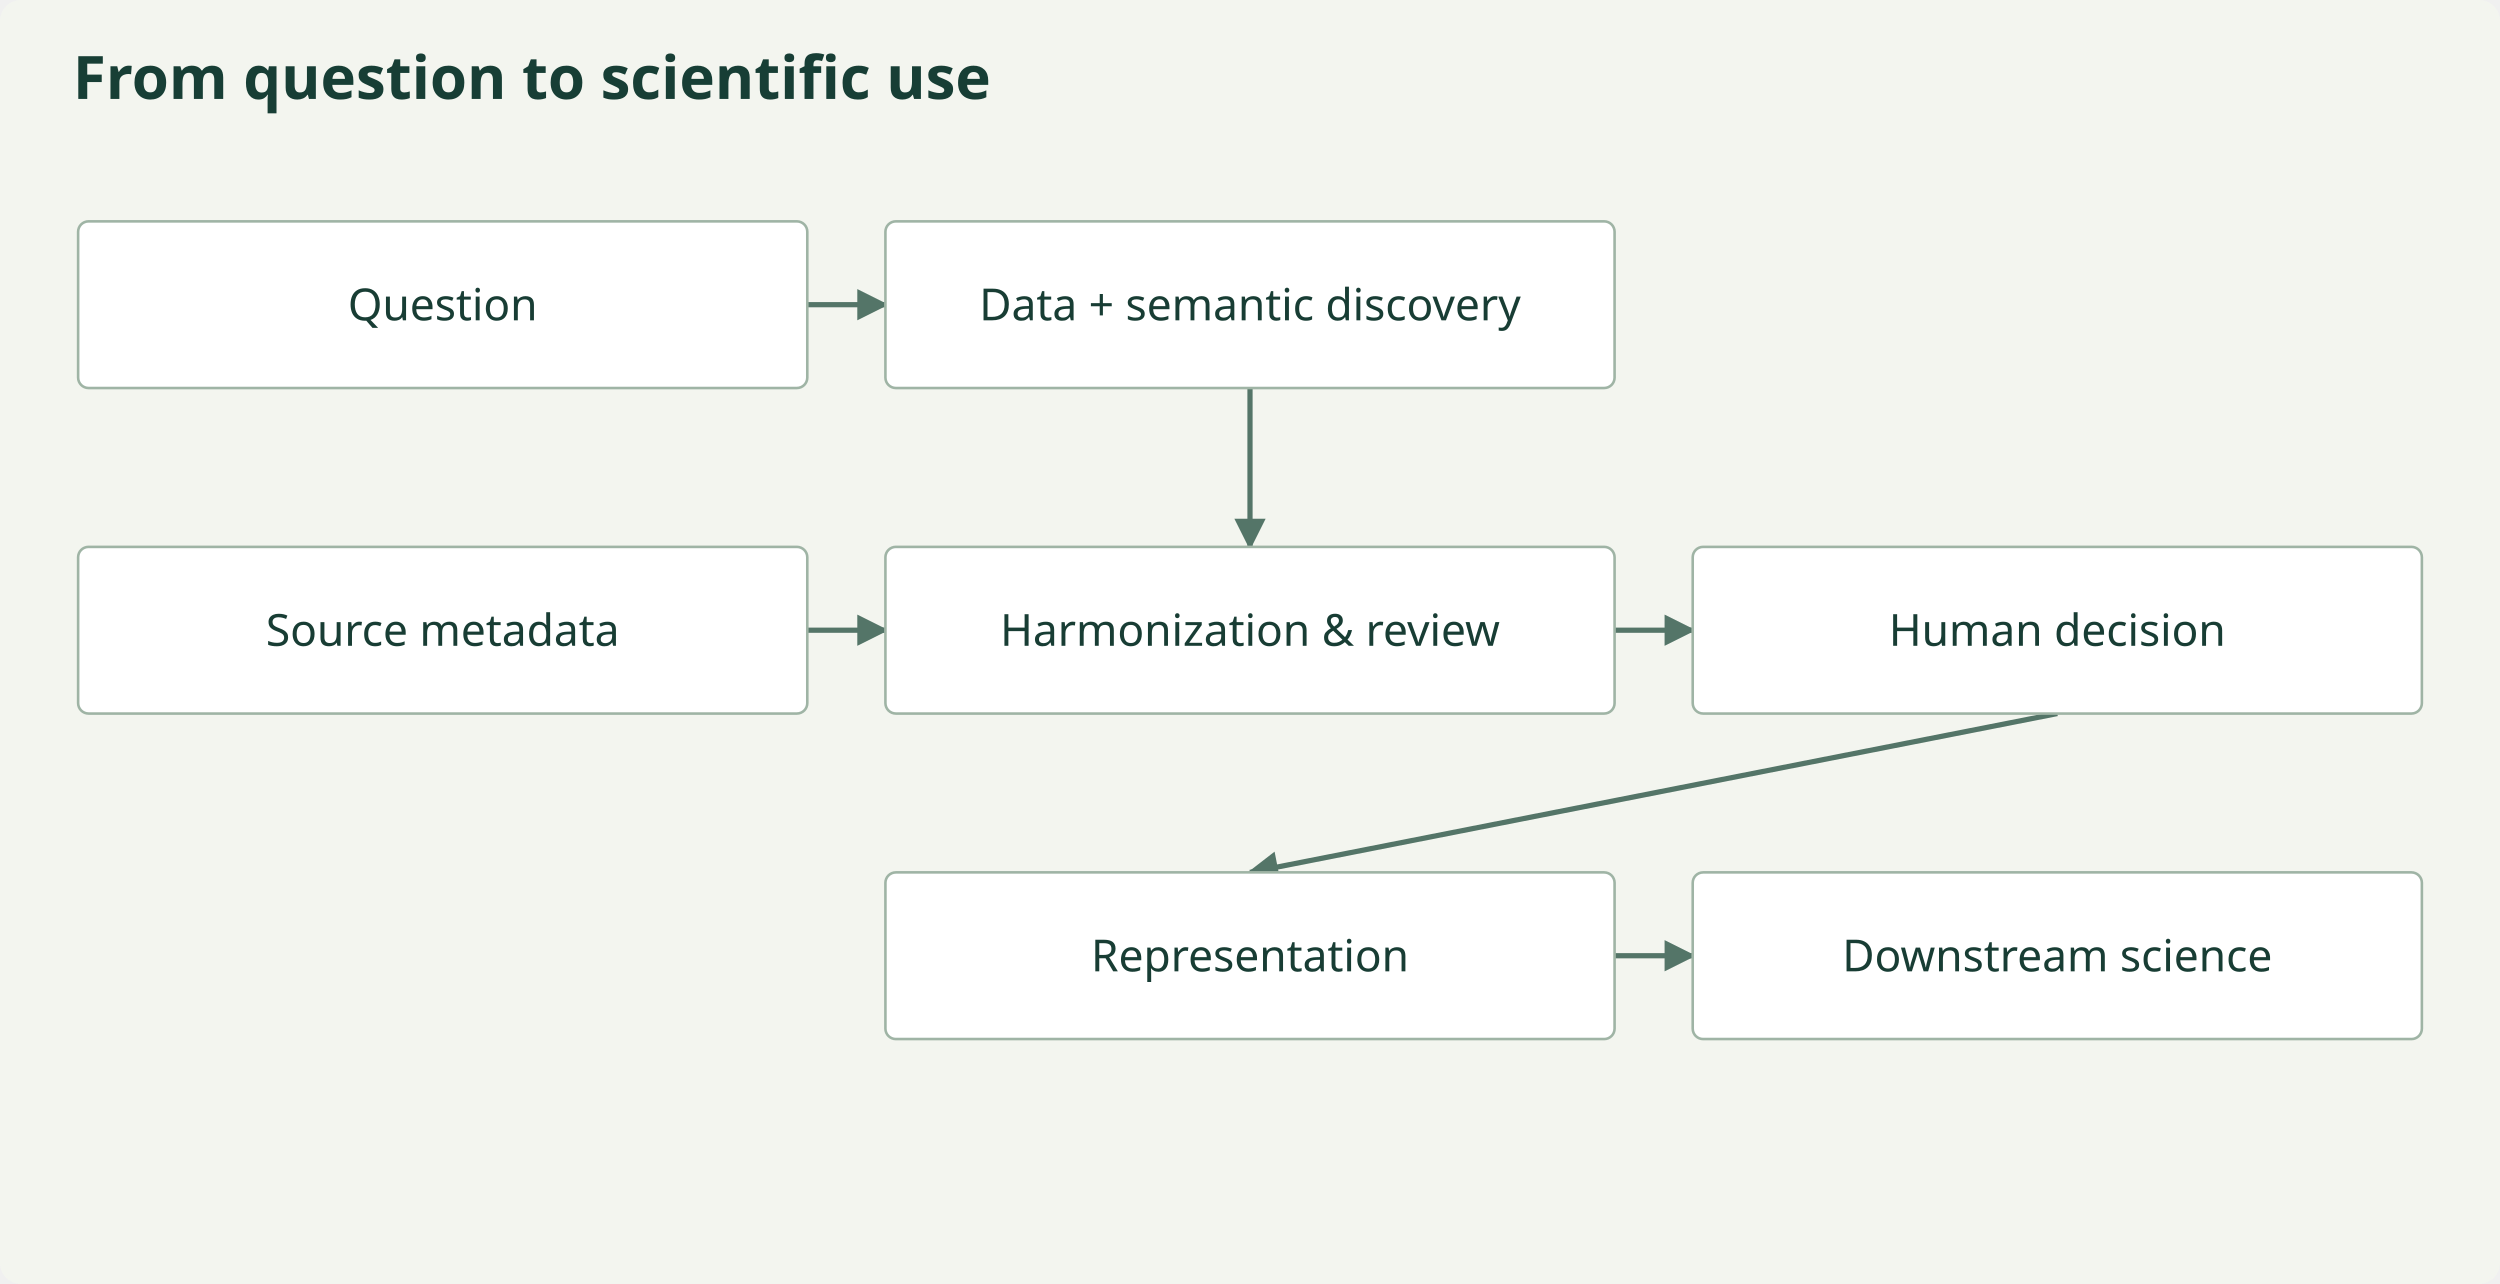
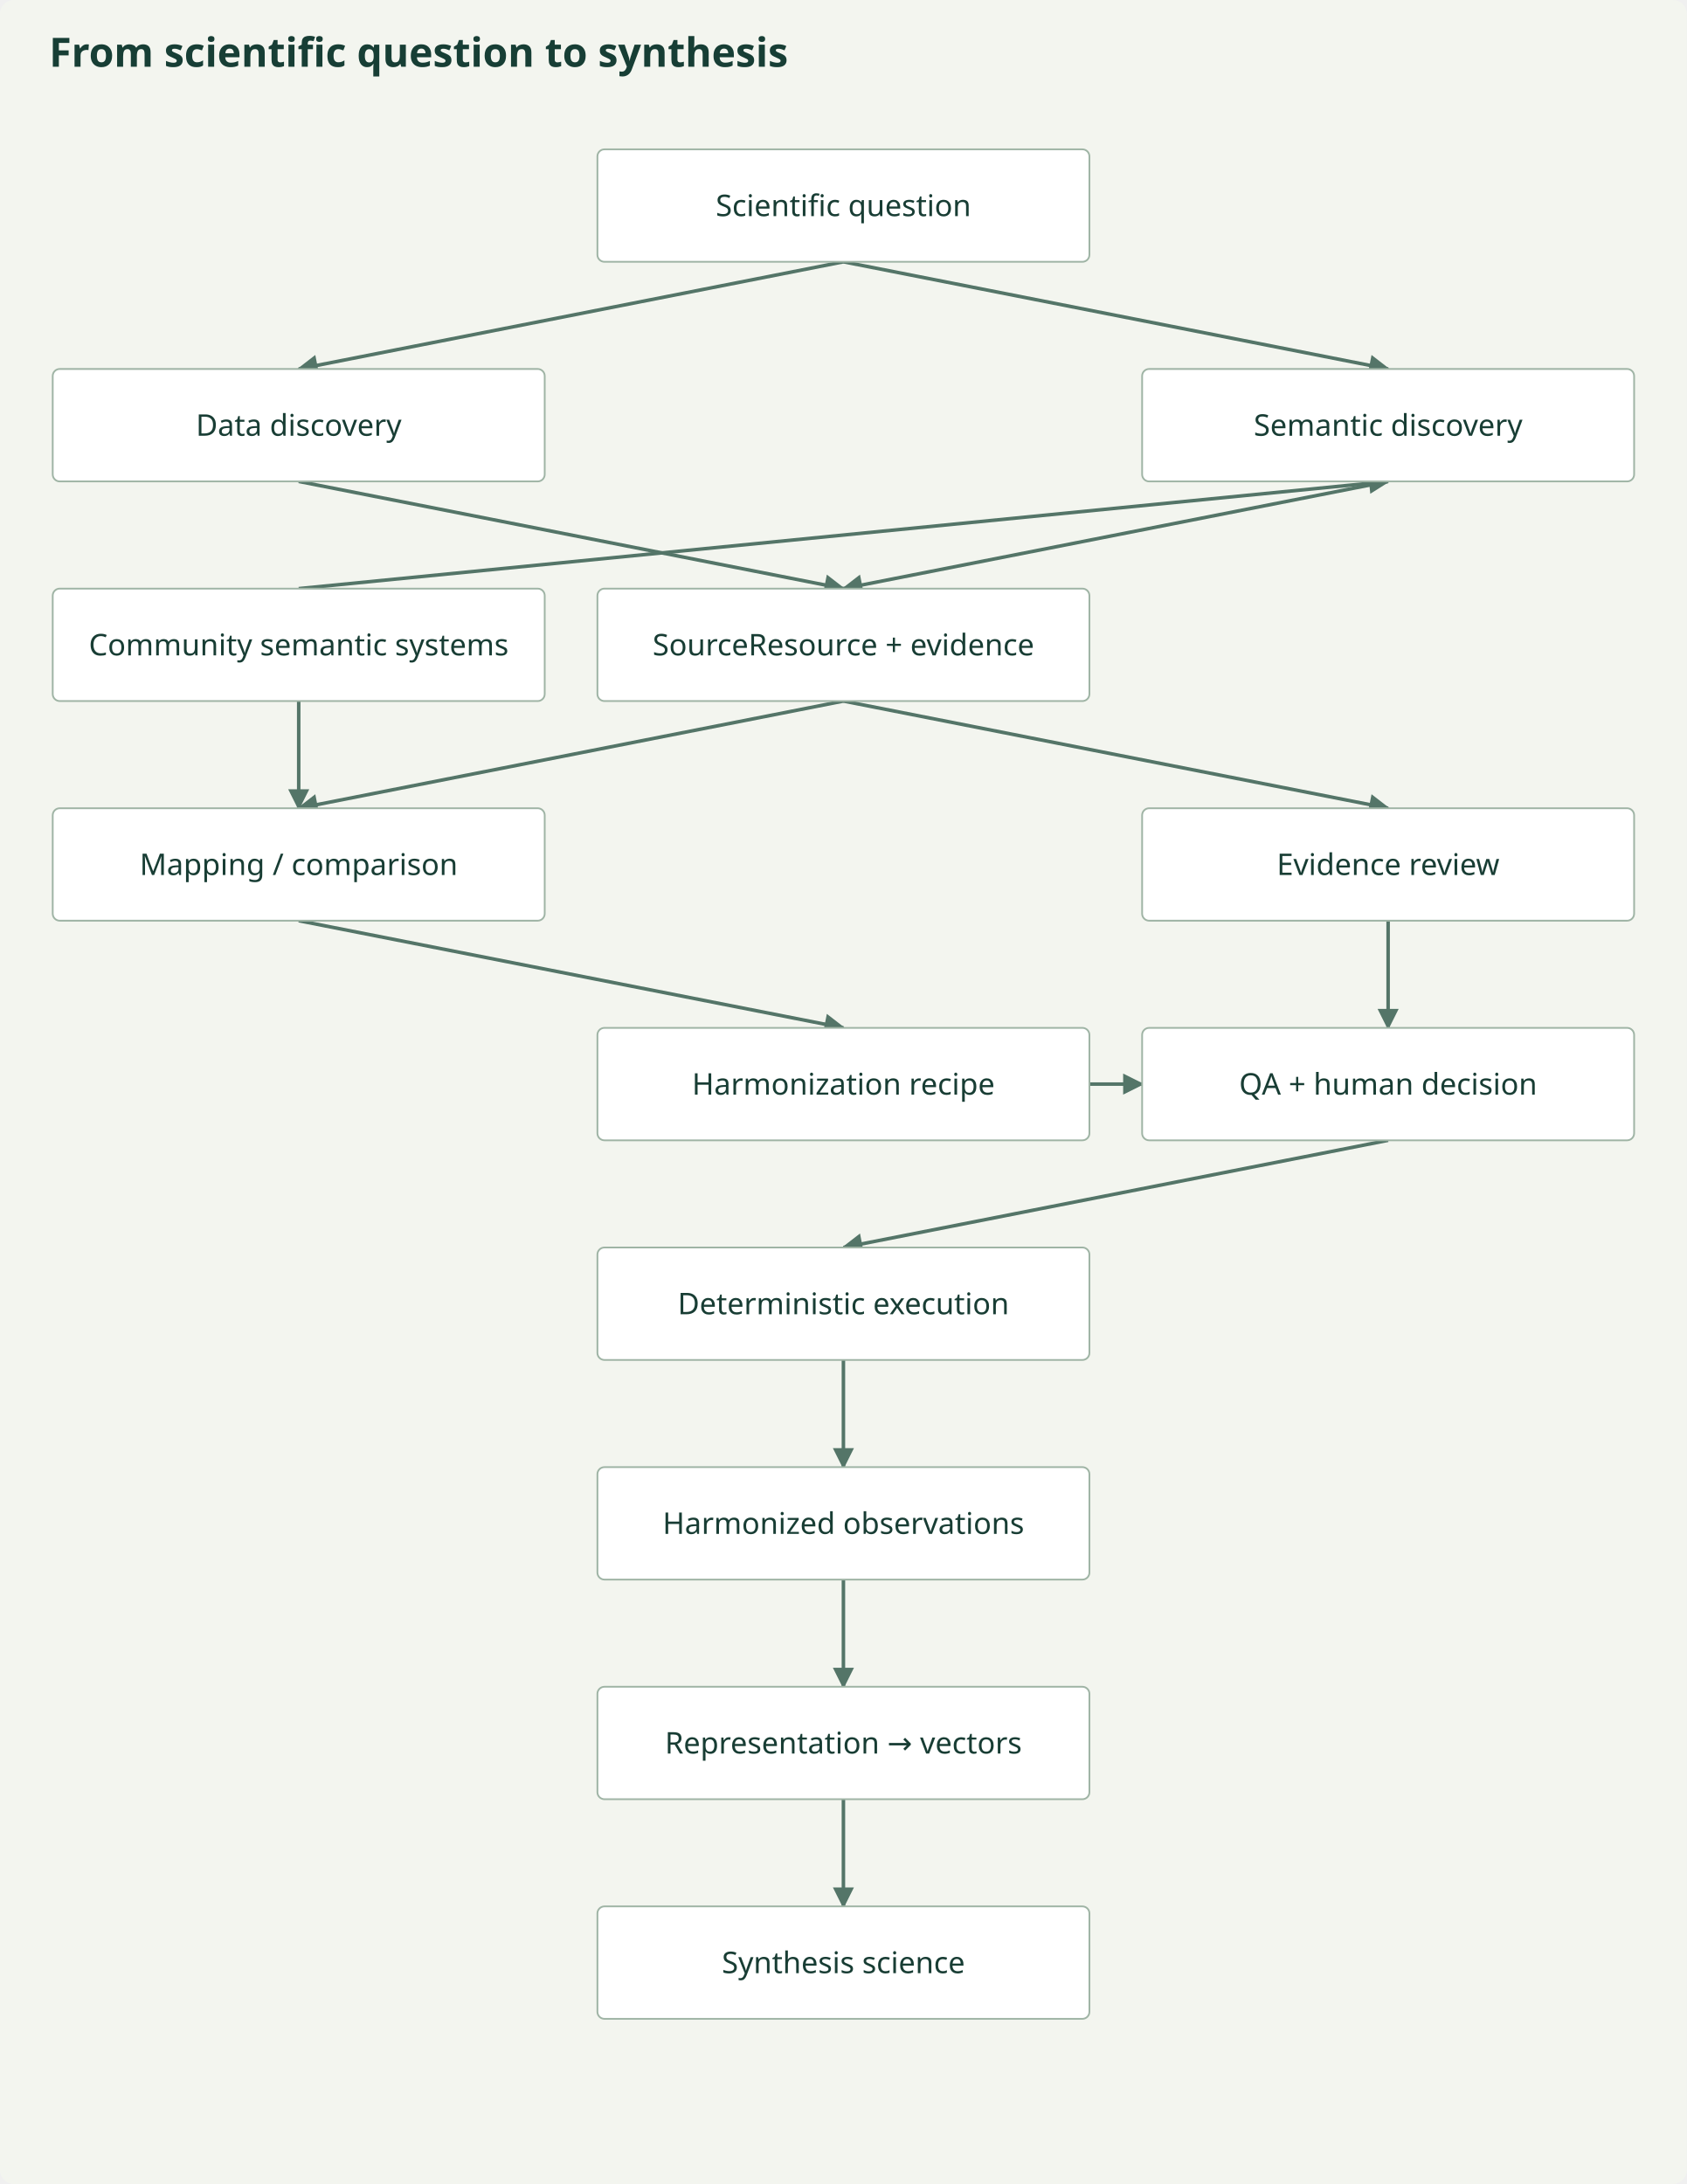
- <svg xmlns="http://www.w3.org/2000/svg" viewBox="0 0 960 493" role="img" aria-labelledby="title desc">
+ <svg xmlns="http://www.w3.org/2000/svg" viewBox="0 0 960 1243" role="img" aria-labelledby="title desc">
  <defs>
    <marker id="arrow" viewBox="0 0 10 10" refX="9" refY="5" markerWidth="6" markerHeight="6" orient="auto-start-reverse">
      <path d="M0 0L10 5L0 10Z" fill="#547568" />
    </marker>
  </defs>
-   <rect width="960" height="493" fill="#f3f5ef" rx="8" />
-   <text x="28" y="38" fill="#173e35" font-family="sans-serif" font-size="23" font-weight="600">From question to scientific use</text>
-   <path d="M310 117 L340 117" fill="none" stroke="#547568" stroke-width="2" marker-end="url(#arrow)" />
-   <path d="M480 149 L480 210" fill="none" stroke="#547568" stroke-width="2" marker-end="url(#arrow)" />
-   <path d="M310 242 L340 242" fill="none" stroke="#547568" stroke-width="2" marker-end="url(#arrow)" />
-   <path d="M620 242 L650 242" fill="none" stroke="#547568" stroke-width="2" marker-end="url(#arrow)" />
+   <rect width="960" height="1243" fill="#f3f5ef" rx="8" />
+   <text x="28" y="38" fill="#173e35" font-family="sans-serif" font-size="23" font-weight="600">From scientific question to synthesis</text>
+   <path d="M480 149 L170 210" fill="none" stroke="#547568" stroke-width="2" marker-end="url(#arrow)" />
+   <path d="M480 149 L790 210" fill="none" stroke="#547568" stroke-width="2" marker-end="url(#arrow)" />
+   <path d="M170 274 L480 335" fill="none" stroke="#547568" stroke-width="2" marker-end="url(#arrow)" />
  <path d="M790 274 L480 335" fill="none" stroke="#547568" stroke-width="2" marker-end="url(#arrow)" />
-   <path d="M620 367 L650 367" fill="none" stroke="#547568" stroke-width="2" marker-end="url(#arrow)" />
-   <rect x="30" y="85" width="280" height="64" rx="4" fill="white" stroke="#9fb4a5" />
-   <text x="170" y="123" text-anchor="middle" fill="#183d34" font-family="sans-serif" font-size="17">Question</text>
+   <path d="M170 335 L790 274" fill="none" stroke="#547568" stroke-width="2" marker-end="url(#arrow)" />
+   <path d="M170 399 L170 460" fill="none" stroke="#547568" stroke-width="2" marker-end="url(#arrow)" />
+   <path d="M480 399 L170 460" fill="none" stroke="#547568" stroke-width="2" marker-end="url(#arrow)" />
+   <path d="M480 399 L790 460" fill="none" stroke="#547568" stroke-width="2" marker-end="url(#arrow)" />
+   <path d="M170 524 L480 585" fill="none" stroke="#547568" stroke-width="2" marker-end="url(#arrow)" />
+   <path d="M790 524 L790 585" fill="none" stroke="#547568" stroke-width="2" marker-end="url(#arrow)" />
+   <path d="M620 617 L650 617" fill="none" stroke="#547568" stroke-width="2" marker-end="url(#arrow)" />
+   <path d="M790 649 L480 710" fill="none" stroke="#547568" stroke-width="2" marker-end="url(#arrow)" />
+   <path d="M480 774 L480 835" fill="none" stroke="#547568" stroke-width="2" marker-end="url(#arrow)" />
+   <path d="M480 899 L480 960" fill="none" stroke="#547568" stroke-width="2" marker-end="url(#arrow)" />
+   <path d="M480 1024 L480 1085" fill="none" stroke="#547568" stroke-width="2" marker-end="url(#arrow)" />
  <rect x="340" y="85" width="280" height="64" rx="4" fill="white" stroke="#9fb4a5" />
-   <text x="480" y="123" text-anchor="middle" fill="#183d34" font-family="sans-serif" font-size="17">Data + semantic discovery</text>
-   <rect x="340" y="210" width="280" height="64" rx="4" fill="white" stroke="#9fb4a5" />
-   <text x="480" y="248" text-anchor="middle" fill="#183d34" font-family="sans-serif" font-size="17">Harmonization &amp; review</text>
+   <text x="480" y="123" text-anchor="middle" fill="#183d34" font-family="sans-serif" font-size="17">
+     <tspan x="480" dy="0">Scientific question</tspan>
+   </text>
+   <rect x="30" y="210" width="280" height="64" rx="4" fill="white" stroke="#9fb4a5" />
+   <text x="170" y="248" text-anchor="middle" fill="#183d34" font-family="sans-serif" font-size="17">
+     <tspan x="170" dy="0">Data discovery</tspan>
+   </text>
+   <rect x="650" y="210" width="280" height="64" rx="4" fill="white" stroke="#9fb4a5" />
+   <text x="790" y="248" text-anchor="middle" fill="#183d34" font-family="sans-serif" font-size="17">
+     <tspan x="790" dy="0">Semantic discovery</tspan>
+   </text>
  <rect x="340" y="335" width="280" height="64" rx="4" fill="white" stroke="#9fb4a5" />
-   <text x="480" y="373" text-anchor="middle" fill="#183d34" font-family="sans-serif" font-size="17">Representation</text>
-   <rect x="650" y="335" width="280" height="64" rx="4" fill="white" stroke="#9fb4a5" />
-   <text x="790" y="373" text-anchor="middle" fill="#183d34" font-family="sans-serif" font-size="17">Downstream science</text>
-   <rect x="30" y="210" width="280" height="64" rx="4" fill="white" stroke="#9fb4a5" />
-   <text x="170" y="248" text-anchor="middle" fill="#183d34" font-family="sans-serif" font-size="17">Source metadata</text>
-   <rect x="650" y="210" width="280" height="64" rx="4" fill="white" stroke="#9fb4a5" />
-   <text x="790" y="248" text-anchor="middle" fill="#183d34" font-family="sans-serif" font-size="17">Human decision</text>
+   <text x="480" y="373" text-anchor="middle" fill="#183d34" font-family="sans-serif" font-size="17">
+     <tspan x="480" dy="0">SourceResource + evidence</tspan>
+   </text>
+   <rect x="30" y="460" width="280" height="64" rx="4" fill="white" stroke="#9fb4a5" />
+   <text x="170" y="498" text-anchor="middle" fill="#183d34" font-family="sans-serif" font-size="17">
+     <tspan x="170" dy="0">Mapping / comparison</tspan>
+   </text>
+   <rect x="650" y="460" width="280" height="64" rx="4" fill="white" stroke="#9fb4a5" />
+   <text x="790" y="498" text-anchor="middle" fill="#183d34" font-family="sans-serif" font-size="17">
+     <tspan x="790" dy="0">Evidence review</tspan>
+   </text>
+   <rect x="340" y="585" width="280" height="64" rx="4" fill="white" stroke="#9fb4a5" />
+   <text x="480" y="623" text-anchor="middle" fill="#183d34" font-family="sans-serif" font-size="17">
+     <tspan x="480" dy="0">Harmonization recipe</tspan>
+   </text>
+   <rect x="340" y="710" width="280" height="64" rx="4" fill="white" stroke="#9fb4a5" />
+   <text x="480" y="748" text-anchor="middle" fill="#183d34" font-family="sans-serif" font-size="17">
+     <tspan x="480" dy="0">Deterministic execution</tspan>
+   </text>
+   <rect x="340" y="835" width="280" height="64" rx="4" fill="white" stroke="#9fb4a5" />
+   <text x="480" y="873" text-anchor="middle" fill="#183d34" font-family="sans-serif" font-size="17">
+     <tspan x="480" dy="0">Harmonized observations</tspan>
+   </text>
+   <rect x="340" y="960" width="280" height="64" rx="4" fill="white" stroke="#9fb4a5" />
+   <text x="480" y="998" text-anchor="middle" fill="#183d34" font-family="sans-serif" font-size="17">
+     <tspan x="480" dy="0">Representation → vectors</tspan>
+   </text>
+   <rect x="340" y="1085" width="280" height="64" rx="4" fill="white" stroke="#9fb4a5" />
+   <text x="480" y="1123" text-anchor="middle" fill="#183d34" font-family="sans-serif" font-size="17">
+     <tspan x="480" dy="0">Synthesis science</tspan>
+   </text>
+   <rect x="30" y="335" width="280" height="64" rx="4" fill="white" stroke="#9fb4a5" />
+   <text x="170" y="373" text-anchor="middle" fill="#183d34" font-family="sans-serif" font-size="17">
+     <tspan x="170" dy="0">Community semantic systems</tspan>
+   </text>
+   <rect x="650" y="585" width="280" height="64" rx="4" fill="white" stroke="#9fb4a5" />
+   <text x="790" y="623" text-anchor="middle" fill="#183d34" font-family="sans-serif" font-size="17">
+     <tspan x="790" dy="0">QA + human decision</tspan>
+   </text>
</svg>
